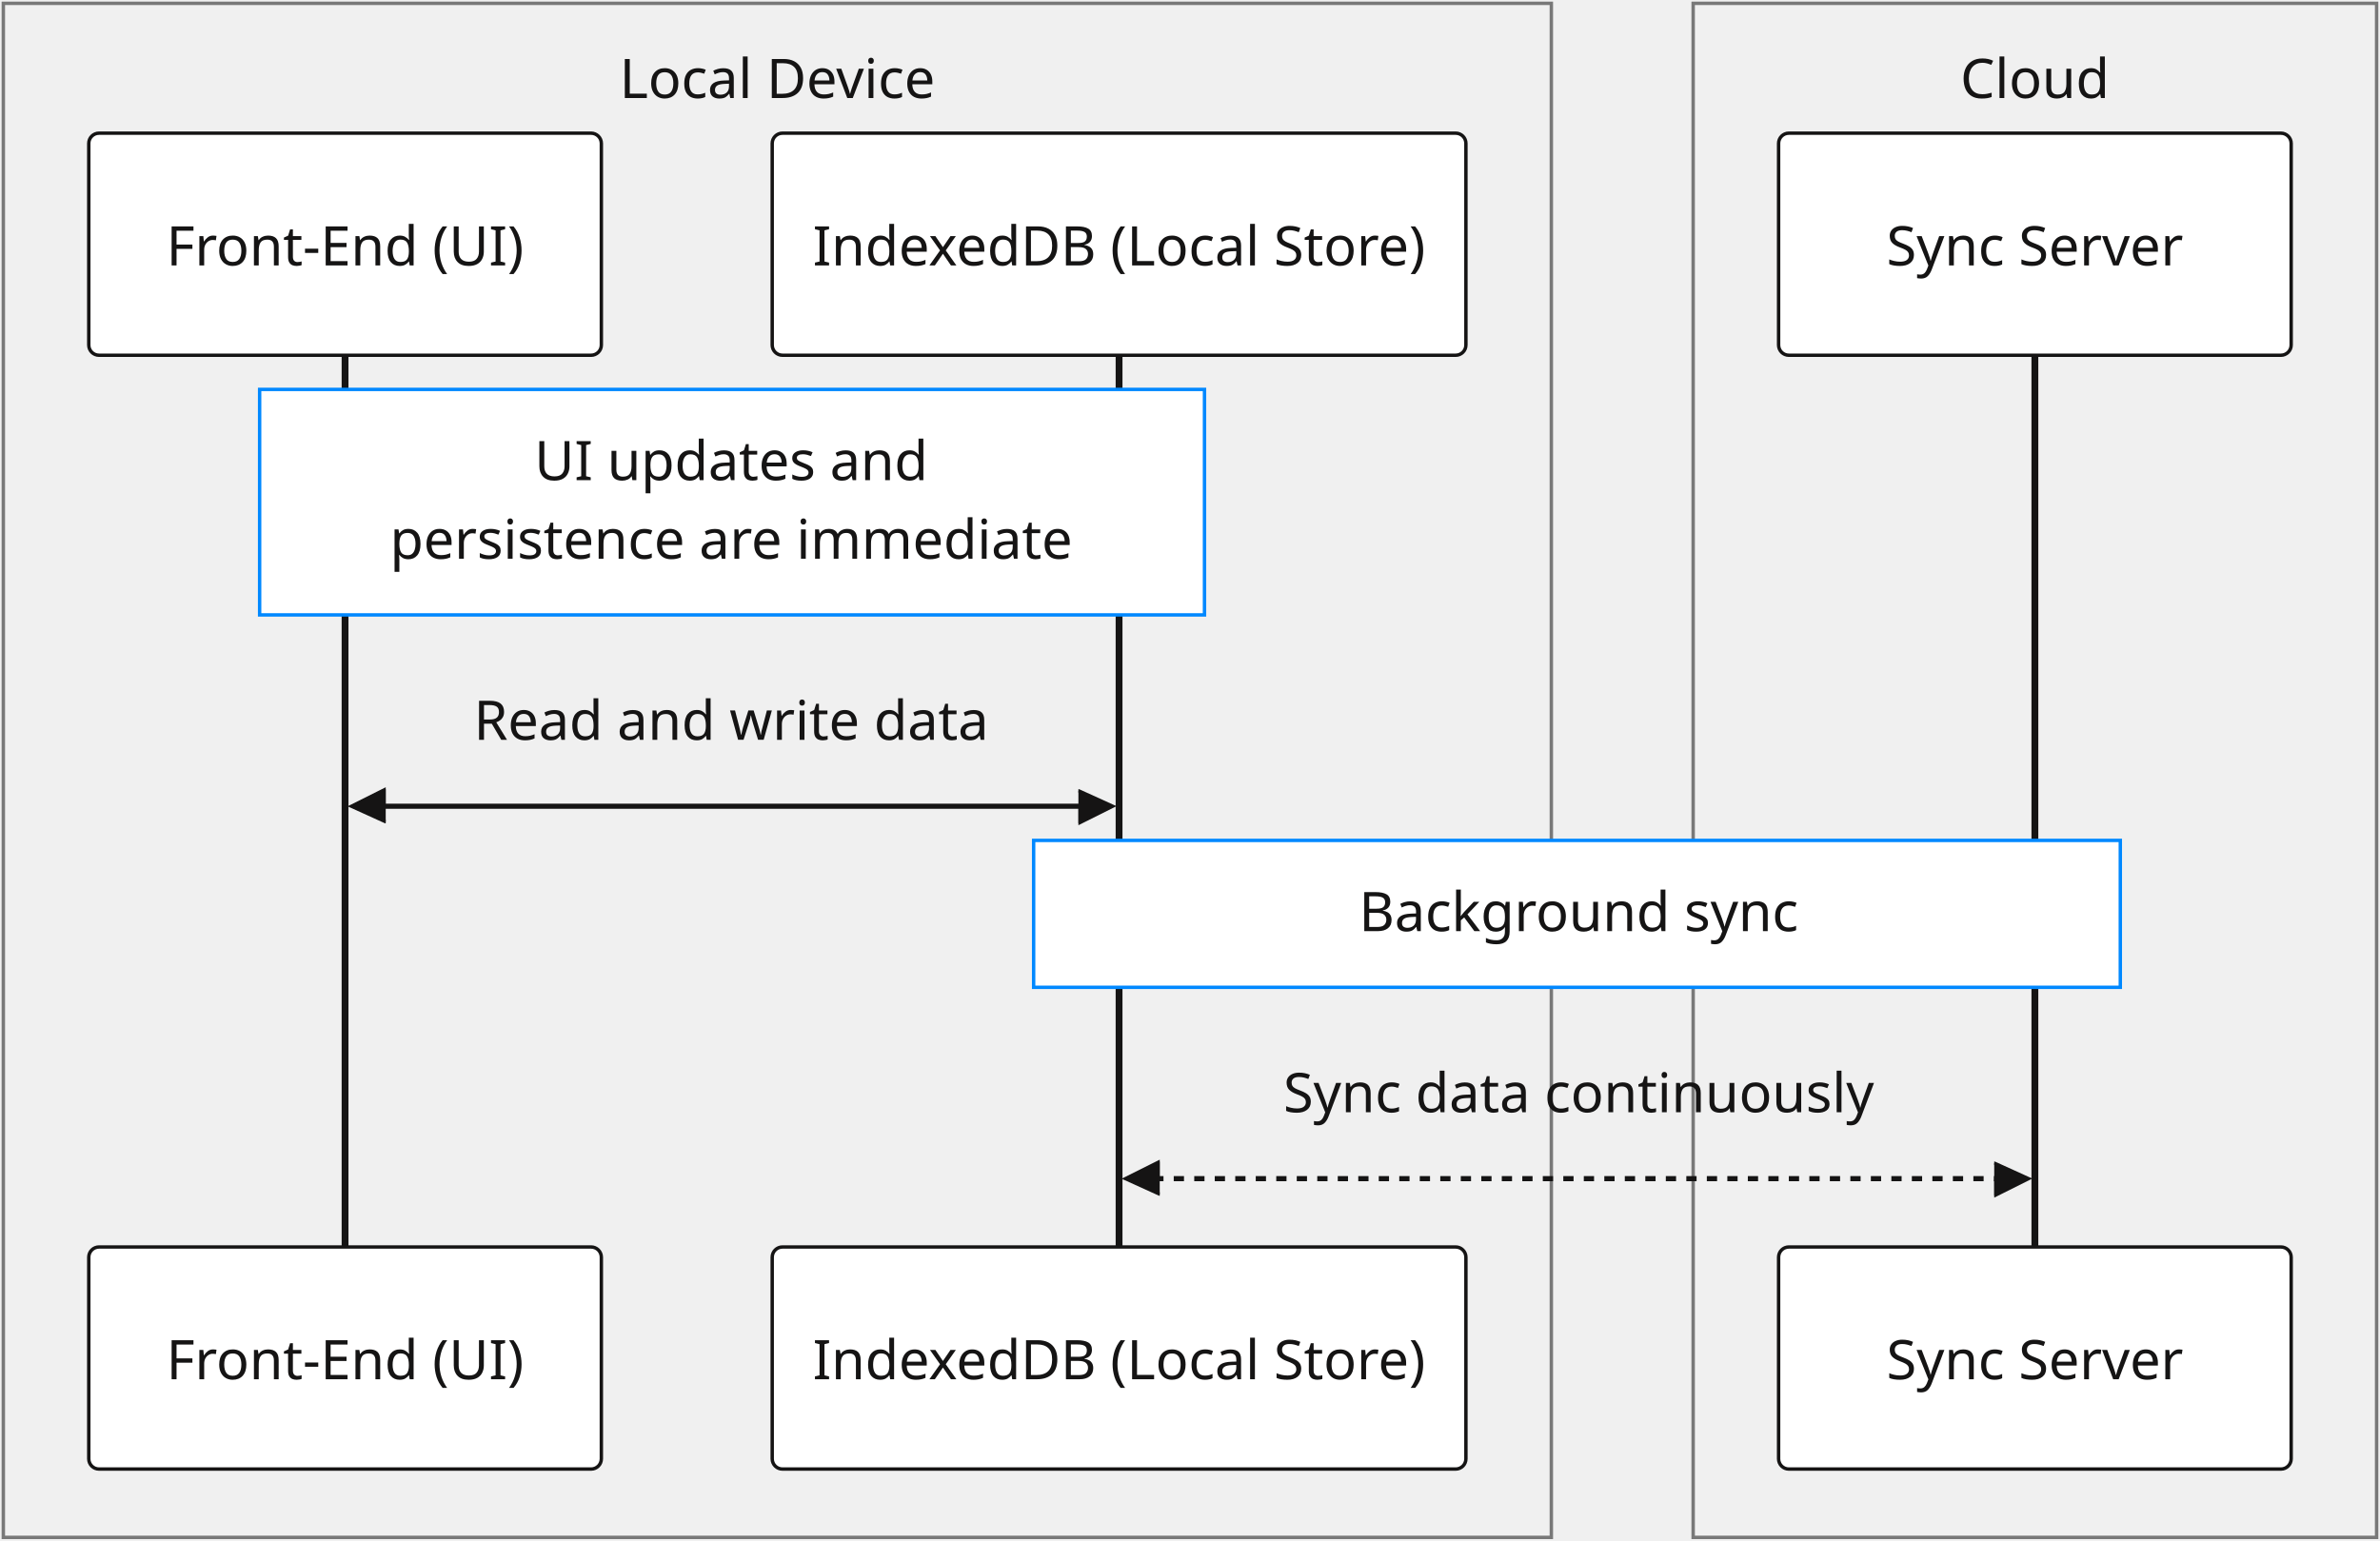
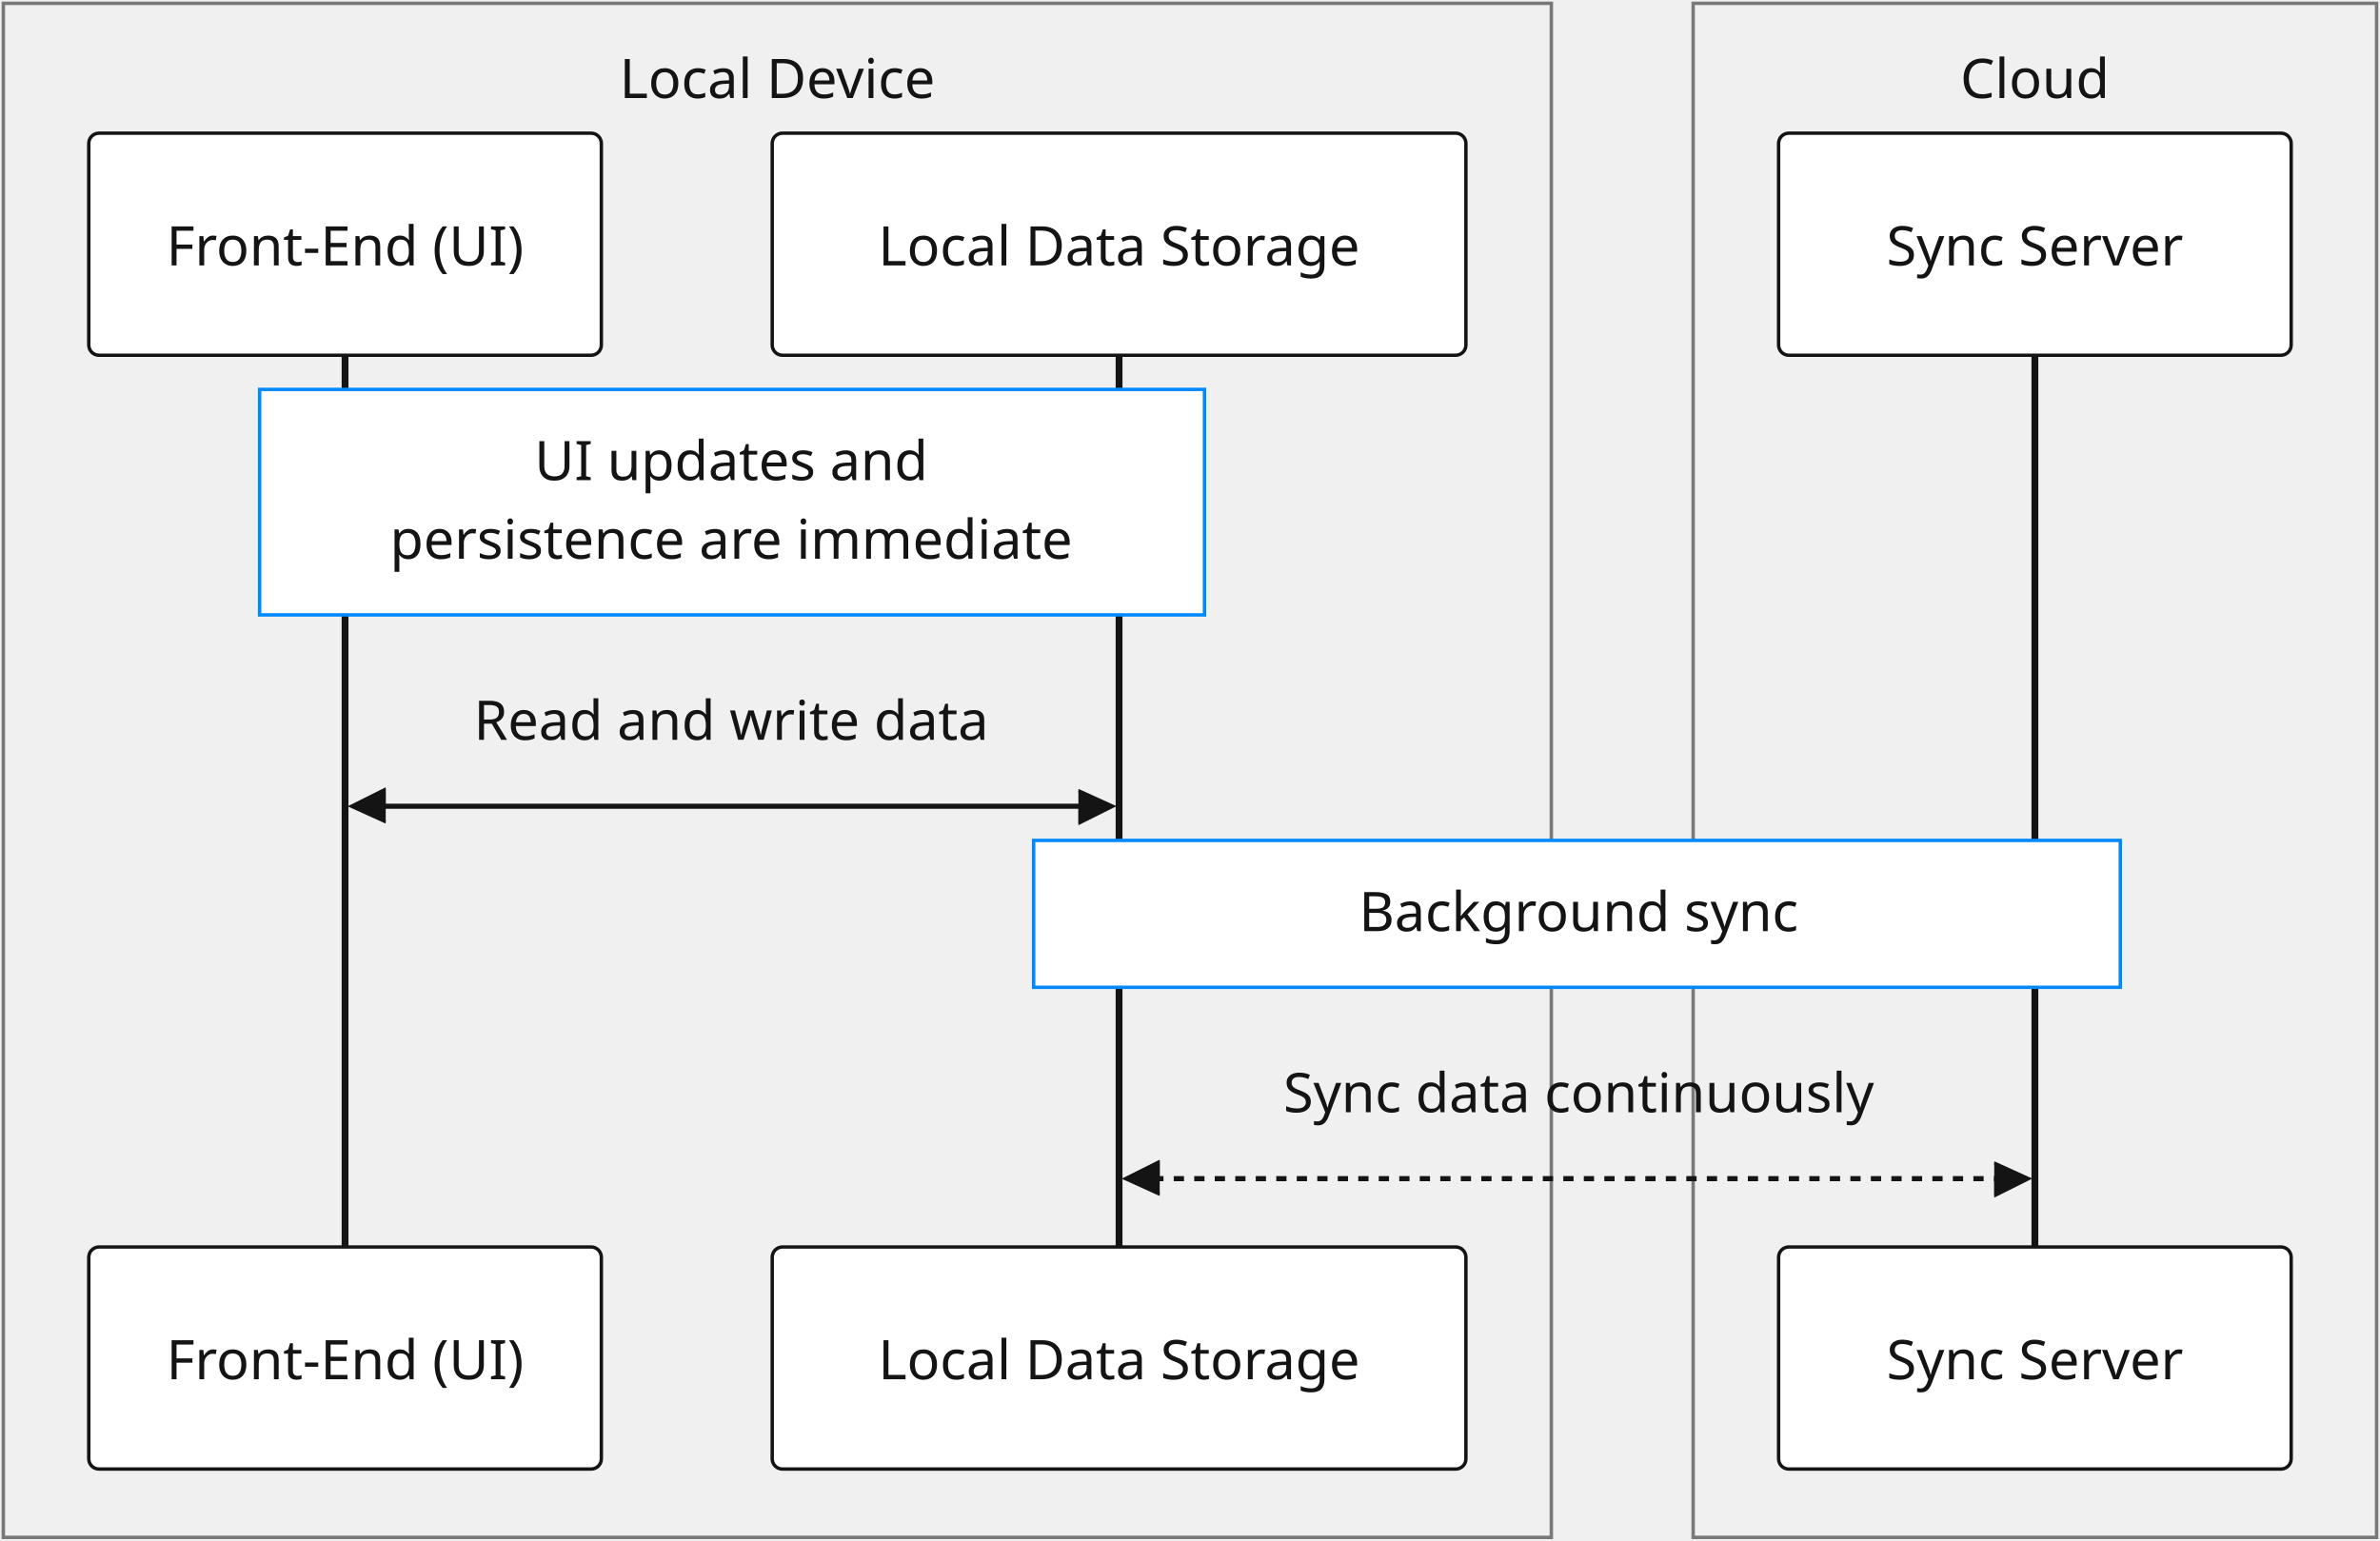
<svg xmlns="http://www.w3.org/2000/svg" id="graph-145" style="overflow: hidden; max-width: 100%; touch-action: none; user-select: none;" role="graphics-document document" aria-roledescription="sequence" viewBox="141.55 310.3 737.92 477.8">
  <defs>
    <marker id="arrowhead" refX="7.9" refY="5" markerUnits="userSpaceOnUse" markerWidth="12" markerHeight="12" orient="auto-start-reverse">
      <path d="M -1 0 L 10 5 L 0 10 z" />
    </marker>
  </defs>
  <defs>
    <marker id="crosshead" markerWidth="15" markerHeight="8" orient="auto" refX="4" refY="4.5">
      <path fill="none" stroke="#000000" style="stroke-dasharray: 0px, 0px;" stroke-width="1pt" d="M 1,2 L 6,7 M 6,2 L 1,7" />
    </marker>
  </defs>
  <defs>
    <marker id="filled-head" refX="15.5" refY="7" markerWidth="20" markerHeight="28" orient="auto">
      <path d="M 18,7 L9,13 L14,7 L9,1 Z" />
    </marker>
  </defs>
  <defs>
    <marker id="sequencenumber" refX="15" refY="15" markerWidth="60" markerHeight="40" orient="auto">
      <circle cx="15" cy="15" r="6" />
    </marker>
  </defs>
  <g id="viewport-20251203101323608" class="svg-pan-zoom_viewport" transform="matrix(1.059518,0,0,1.059518,163.774,316.6321)" style="transform: matrix(1.05952, 0, 0, 1.05952, 163.774, 316.632);">
    <g>
      <rect x="474.5" y="-5" fill="transparent" class="cloud-box rect" width="200" height="449" />
      <text x="574.5" y="16.5" style="text-anchor: middle; font-size: 16px; font-weight: 400; font-family: Manrope;" dominant-baseline="central" alignment-baseline="central" class="text">
        <tspan x="574.5" dy="0">Cloud</tspan>
      </text>
    </g>
    <g>
      <rect x="-20" y="-5" fill="transparent" class="local-box rect" width="453" height="449" />
      <text x="206.5" y="16.5" style="text-anchor: middle; font-size: 16px; font-weight: 400; font-family: Manrope;" dominant-baseline="central" alignment-baseline="central" class="text">
        <tspan x="206.5" dy="0">Local Device</tspan>
      </text>
    </g>
    <g>
      <rect x="499.5" y="359" fill="#eaeaea" stroke="#666" width="150" height="65" name="SS" rx="3" ry="3" class="actor actor-bottom" />
      <text x="574.5" y="391.5" style="text-anchor: middle; font-size: 16px; font-weight: 400; font-family: Manrope;" dominant-baseline="central" alignment-baseline="central" class="actor actor-box">
        <tspan x="574.5" dy="0">Sync Server</tspan>
      </text>
    </g>
    <g>
      <rect x="205" y="359" fill="#eaeaea" stroke="#666" width="203" height="65" name="IDB" rx="3" ry="3" class="actor actor-bottom" />
      <text x="306.5" y="391.5" style="text-anchor: middle; font-size: 16px; font-weight: 400; font-family: Manrope;" dominant-baseline="central" alignment-baseline="central" class="actor actor-box">
-         <tspan x="306.5" dy="0">IndexedDB (Local Store)</tspan>
+         <tspan x="306.5" dy="0">Local Data Storage</tspan>
      </text>
    </g>
    <g>
      <rect x="5" y="359" fill="#eaeaea" stroke="#666" width="150" height="65" name="FE" rx="3" ry="3" class="actor actor-bottom" />
      <text x="80" y="391.5" style="text-anchor: middle; font-size: 16px; font-weight: 400; font-family: Manrope;" dominant-baseline="central" alignment-baseline="central" class="actor actor-box">
        <tspan x="80" dy="0">Front-End (UI)</tspan>
      </text>
    </g>
    <g>
      <line id="actor434" x1="574.5" y1="98" x2="574.5" y2="359" class="actor-line 200" stroke-width="0.5px" stroke="#999" name="SS" />
      <g id="root-434">
        <rect x="499.5" y="33" fill="#eaeaea" stroke="#666" width="150" height="65" name="SS" rx="3" ry="3" class="actor actor-top" />
        <text x="574.5" y="65.5" style="text-anchor: middle; font-size: 16px; font-weight: 400; font-family: Manrope;" dominant-baseline="central" alignment-baseline="central" class="actor actor-box">
          <tspan x="574.5" dy="0">Sync Server</tspan>
        </text>
      </g>
    </g>
    <g>
      <line id="actor433" x1="306.5" y1="98" x2="306.5" y2="359" class="actor-line 200" stroke-width="0.5px" stroke="#999" name="IDB" />
      <g id="root-433">
        <rect x="205" y="33" fill="#eaeaea" stroke="#666" width="203" height="65" name="IDB" rx="3" ry="3" class="actor actor-top" />
        <text x="306.5" y="65.5" style="text-anchor: middle; font-size: 16px; font-weight: 400; font-family: Manrope;" dominant-baseline="central" alignment-baseline="central" class="actor actor-box">
-           <tspan x="306.5" dy="0">IndexedDB (Local Store)</tspan>
+           <tspan x="306.5" dy="0">Local Data Storage</tspan>
        </text>
      </g>
    </g>
    <g>
      <line id="actor432" x1="80" y1="98" x2="80" y2="359" class="actor-line 200" stroke-width="0.5px" stroke="#999" name="FE" />
      <g id="root-432">
        <rect x="5" y="33" fill="#eaeaea" stroke="#666" width="150" height="65" name="FE" rx="3" ry="3" class="actor actor-top" />
        <text x="80" y="65.5" style="text-anchor: middle; font-size: 16px; font-weight: 400; font-family: Manrope;" dominant-baseline="central" alignment-baseline="central" class="actor actor-box">
          <tspan x="80" dy="0">Front-End (UI)</tspan>
        </text>
      </g>
    </g>
    <style>
/* Light mode (default) */
#graph-145 {
  font-family: Manrope;
  font-size: 16px;
  fill: #151414;
  background-color: rgb(255, 255, 255);
}

#graph-145 .cloud-box,
#graph-145 .local-box {
  stroke: rgb(0, 0, 0, 0.5);
}

#graph-145 .actor {
  stroke: #151414;
  fill: white;
}

#graph-145 text.actor&gt;tspan {
  fill: #151414;
  stroke: none;
}

#graph-145 .actor-line {
  stroke: #151414;
}

#graph-145 .messageLine0 {
  stroke-width: 1.5;
  stroke-dasharray: none;
  stroke: #151414;
}

#graph-145 .messageLine1 {
  stroke-width: 1.5;
  stroke-dasharray: 2, 2;
  stroke: #151414;
}

#graph-145 #arrowhead path {
  fill: #151414;
  stroke: #151414;
}

#graph-145 .messageText {
  fill: #151414;
  stroke: none;
}

/* Dark mode */
@media (prefers-color-scheme: dark) {
  #graph-145 {
    fill: white;
    background-color: rgb(2, 8, 23);
  }

  #graph-145 .cloud-box,
  #graph-145 .local-box {
    stroke: #fff;
  }

  #graph-145 .actor {
    stroke: white;
    fill: transparent;
  }

  #graph-145 text.actor&gt;tspan {
    fill: white;
    stroke: none;
  }

  #graph-145 .actor-line {
    stroke: white;
  }

  #graph-145 .messageLine0 {
    stroke: white;
  }

  #graph-145 .messageLine1 {
    stroke: white;
  }

  #graph-145 #arrowhead path {
    fill: white;
    stroke: white;
  }

  #graph-145 .messageText {
    fill: white;
    stroke: none;
  }
}

@keyframes edge-animation-frame {
  from {
    stroke-dashoffset: 0;
  }
}

@keyframes dash {
  to {
    stroke-dashoffset: 0;
  }
}

#graph-145 .edge-animation-slow {
  stroke-dasharray: 9, 5 !important;
  stroke-dashoffset: 900;
  animation: dash 50s linear infinite;
  stroke-linecap: round;
}

#graph-145 .edge-animation-fast {
  stroke-dasharray: 9, 5 !important;
  stroke-dashoffset: 900;
  animation: dash 20s linear infinite;
  stroke-linecap: round;
}

#graph-145 .error-icon {
  fill: hsl(180, 0%, 100%);
}

#graph-145 .error-text {
  fill: rgb(0, 0, 0);
  stroke: rgb(0, 0, 0);
}

#graph-145 .edge-thickness-normal {
  stroke-width: 1px;
}

#graph-145 .edge-thickness-thick {
  stroke-width: 3.5px;
}

#graph-145 .edge-pattern-solid {
  stroke-dasharray: 0;
}

#graph-145 .edge-thickness-invisible {
  stroke-width: 0;
  fill: none;
}

#graph-145 .edge-pattern-dashed {
  stroke-dasharray: 3;
}

#graph-145 .edge-pattern-dotted {
  stroke-dasharray: 2;
}

#graph-145 .marker {
  fill: #0b0b0b;
  stroke: #0b0b0b;
}

#graph-145 .marker.cross {
  stroke: #0b0b0b;
}

#graph-145 svg {
  font-family: Manrope;
  font-size: 16px;
}

#graph-145 p {
  margin: 0;
}

#graph-145 .innerArc {
  stroke-width: 1.5;
  stroke-dasharray: none;
}

#graph-145 .sequenceNumber {
  fill: #f4f4f4;
}

#graph-145 #sequencenumber {
  fill: #151414;
}

#graph-145 #crosshead path {
  fill: #151414;
  stroke: #151414;
}

#graph-145 .labelBox {
  stroke: #151414;
  fill: white;
}

#graph-145 .labelText,
#graph-145 .labelText&gt;tspan {
  fill: #151414;
  stroke: none;
}

#graph-145 .loopText,
#graph-145 .loopText&gt;tspan {
  fill: #151414;
  stroke: none;
}

#graph-145 .loopLine {
  stroke-width: 2px;
  stroke-dasharray: 2, 2;
  stroke: #151414;
  fill: #151414;
}

#graph-145 .note {
  stroke: #0088ff;
  fill: white;
}

#graph-145 .noteText,
#graph-145 .noteText&gt;tspan {
  fill: #151414;
  stroke: none;
}

#graph-145 .activation0 {
  fill: hsl(-120, 0%, 100%);
  stroke: hsl(-120, 0%, 90%);
}

#graph-145 .activation1 {
  fill: hsl(-120, 0%, 100%);
  stroke: hsl(-120, 0%, 90%);
}

#graph-145 .activation2 {
  fill: hsl(-120, 0%, 100%);
  stroke: hsl(-120, 0%, 90%);
}

#graph-145 .actorPopupMenu {
  position: absolute;
}

#graph-145 .actorPopupMenuPanel {
  position: absolute;
  fill: white;
  box-shadow: 0px 8px 16px 0px rgba(0, 0, 0, 0.2);
  filter: drop-shadow(3px 5px 2px rgb(0 0 0 / 0.4));
}

#graph-145 .actor-man line {
  stroke: #151414;
  fill: white;
}

#graph-145 .actor-man circle,
#graph-145 line {
  stroke: #151414;
  fill: white;
  stroke-width: 2px;
}

#graph-145 :root {
  --mermaid-font-family: Manrope;
}
</style>
    <g />
    <g>
      <rect x="55" y="108" fill="#EDF2AE" stroke="#666" width="276.5" height="66" class="note" />
      <text x="193" y="113" text-anchor="middle" dominant-baseline="middle" alignment-baseline="middle" style="font-family: Manrope; font-size: 16px; font-weight: 400;" class="noteText" dy="1em">
        <tspan x="193">UI updates and</tspan>
      </text>
      <text x="193" y="136" text-anchor="middle" dominant-baseline="middle" alignment-baseline="middle" style="font-family: Manrope; font-size: 16px; font-weight: 400;" class="noteText" dy="1em">
        <tspan x="193">persistence are immediate</tspan>
      </text>
    </g>
    <g>
      <rect x="281.5" y="240" fill="#EDF2AE" stroke="#666" width="318" height="43" class="note" />
      <text x="441" y="245" text-anchor="middle" dominant-baseline="middle" alignment-baseline="middle" style="font-family: Manrope; font-size: 16px; font-weight: 400;" class="noteText" dy="1em">
        <tspan x="441">Background sync</tspan>
      </text>
    </g>
    <text x="193" y="189" text-anchor="middle" dominant-baseline="middle" alignment-baseline="middle" style="font-family: Manrope; font-size: 16px; font-weight: 400;" class="messageText" dy="1em">Read and write data</text>
    <line x1="84" y1="230" x2="302.5" y2="230" class="messageLine0" stroke-width="2" stroke="none" style="fill: none;" marker-start="url(#arrowhead)" marker-end="url(#arrowhead)" />
    <text x="441" y="298" text-anchor="middle" dominant-baseline="middle" alignment-baseline="middle" style="font-family: Manrope; font-size: 16px; font-weight: 400;" class="messageText" dy="1em">Sync data continuously</text>
    <line x1="310.5" y1="339" x2="570.5" y2="339" style="stroke-dasharray: 3px, 3px; fill: none;" class="messageLine1" stroke-width="2" stroke="none" marker-start="url(#arrowhead)" marker-end="url(#arrowhead)" />
  </g>
</svg>
